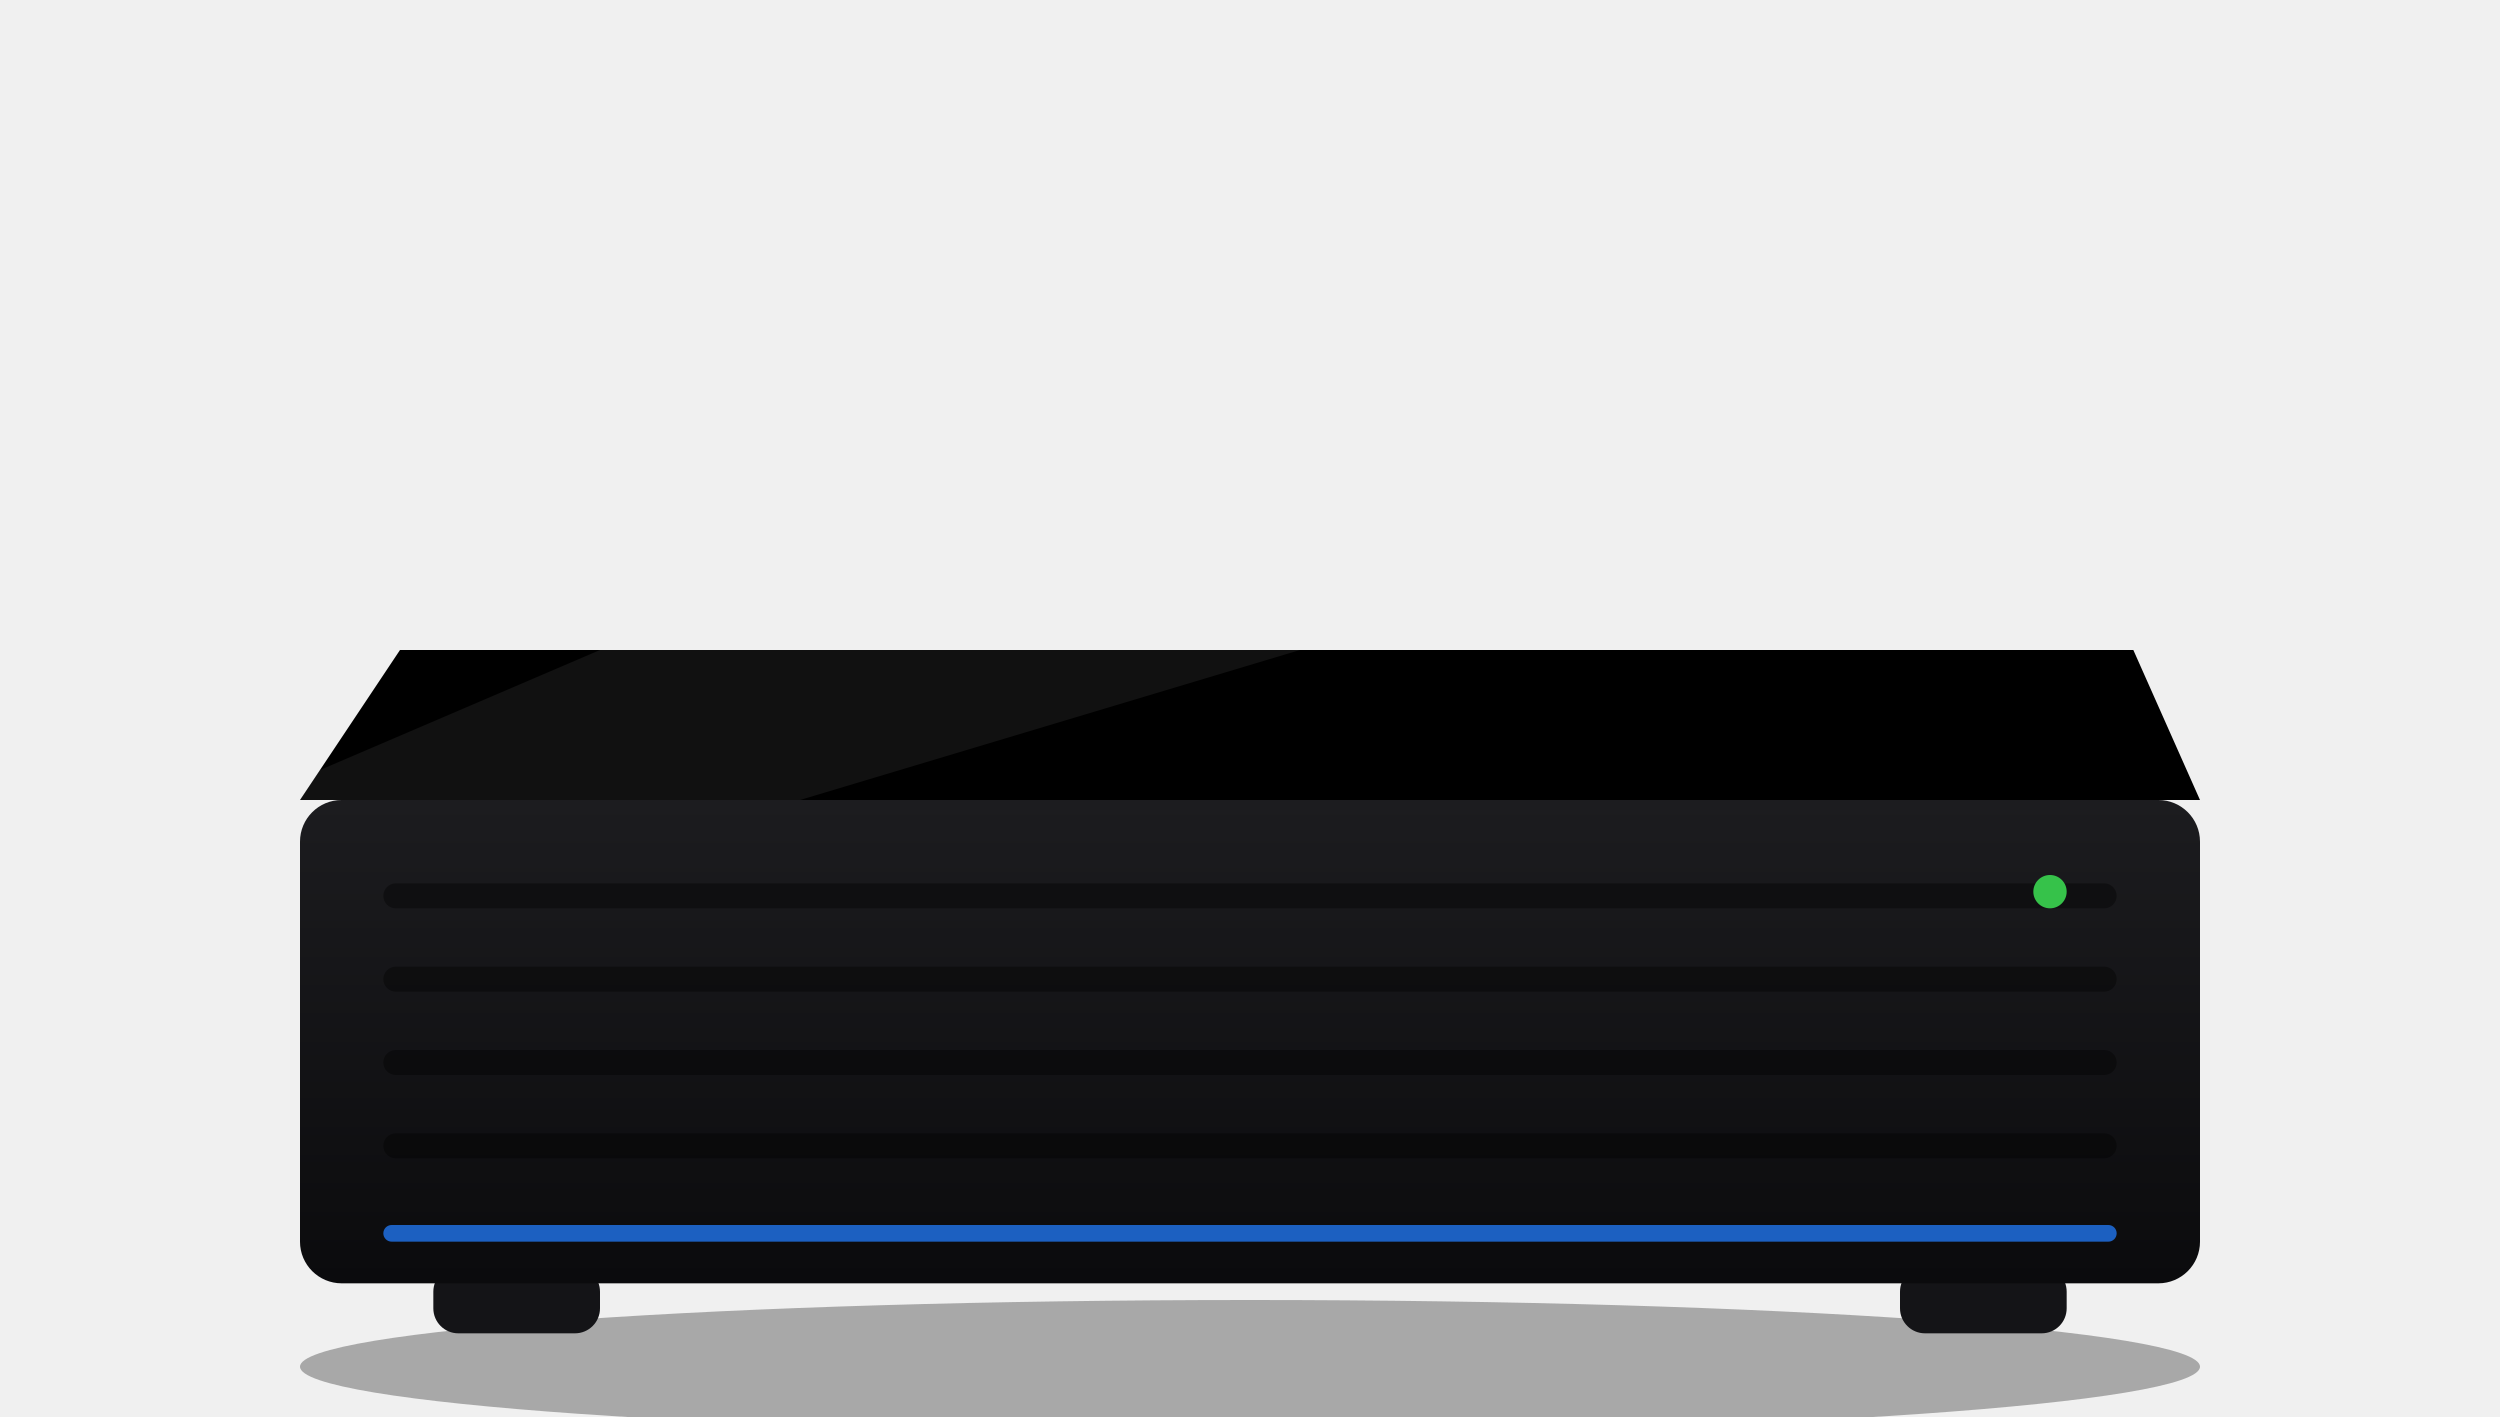
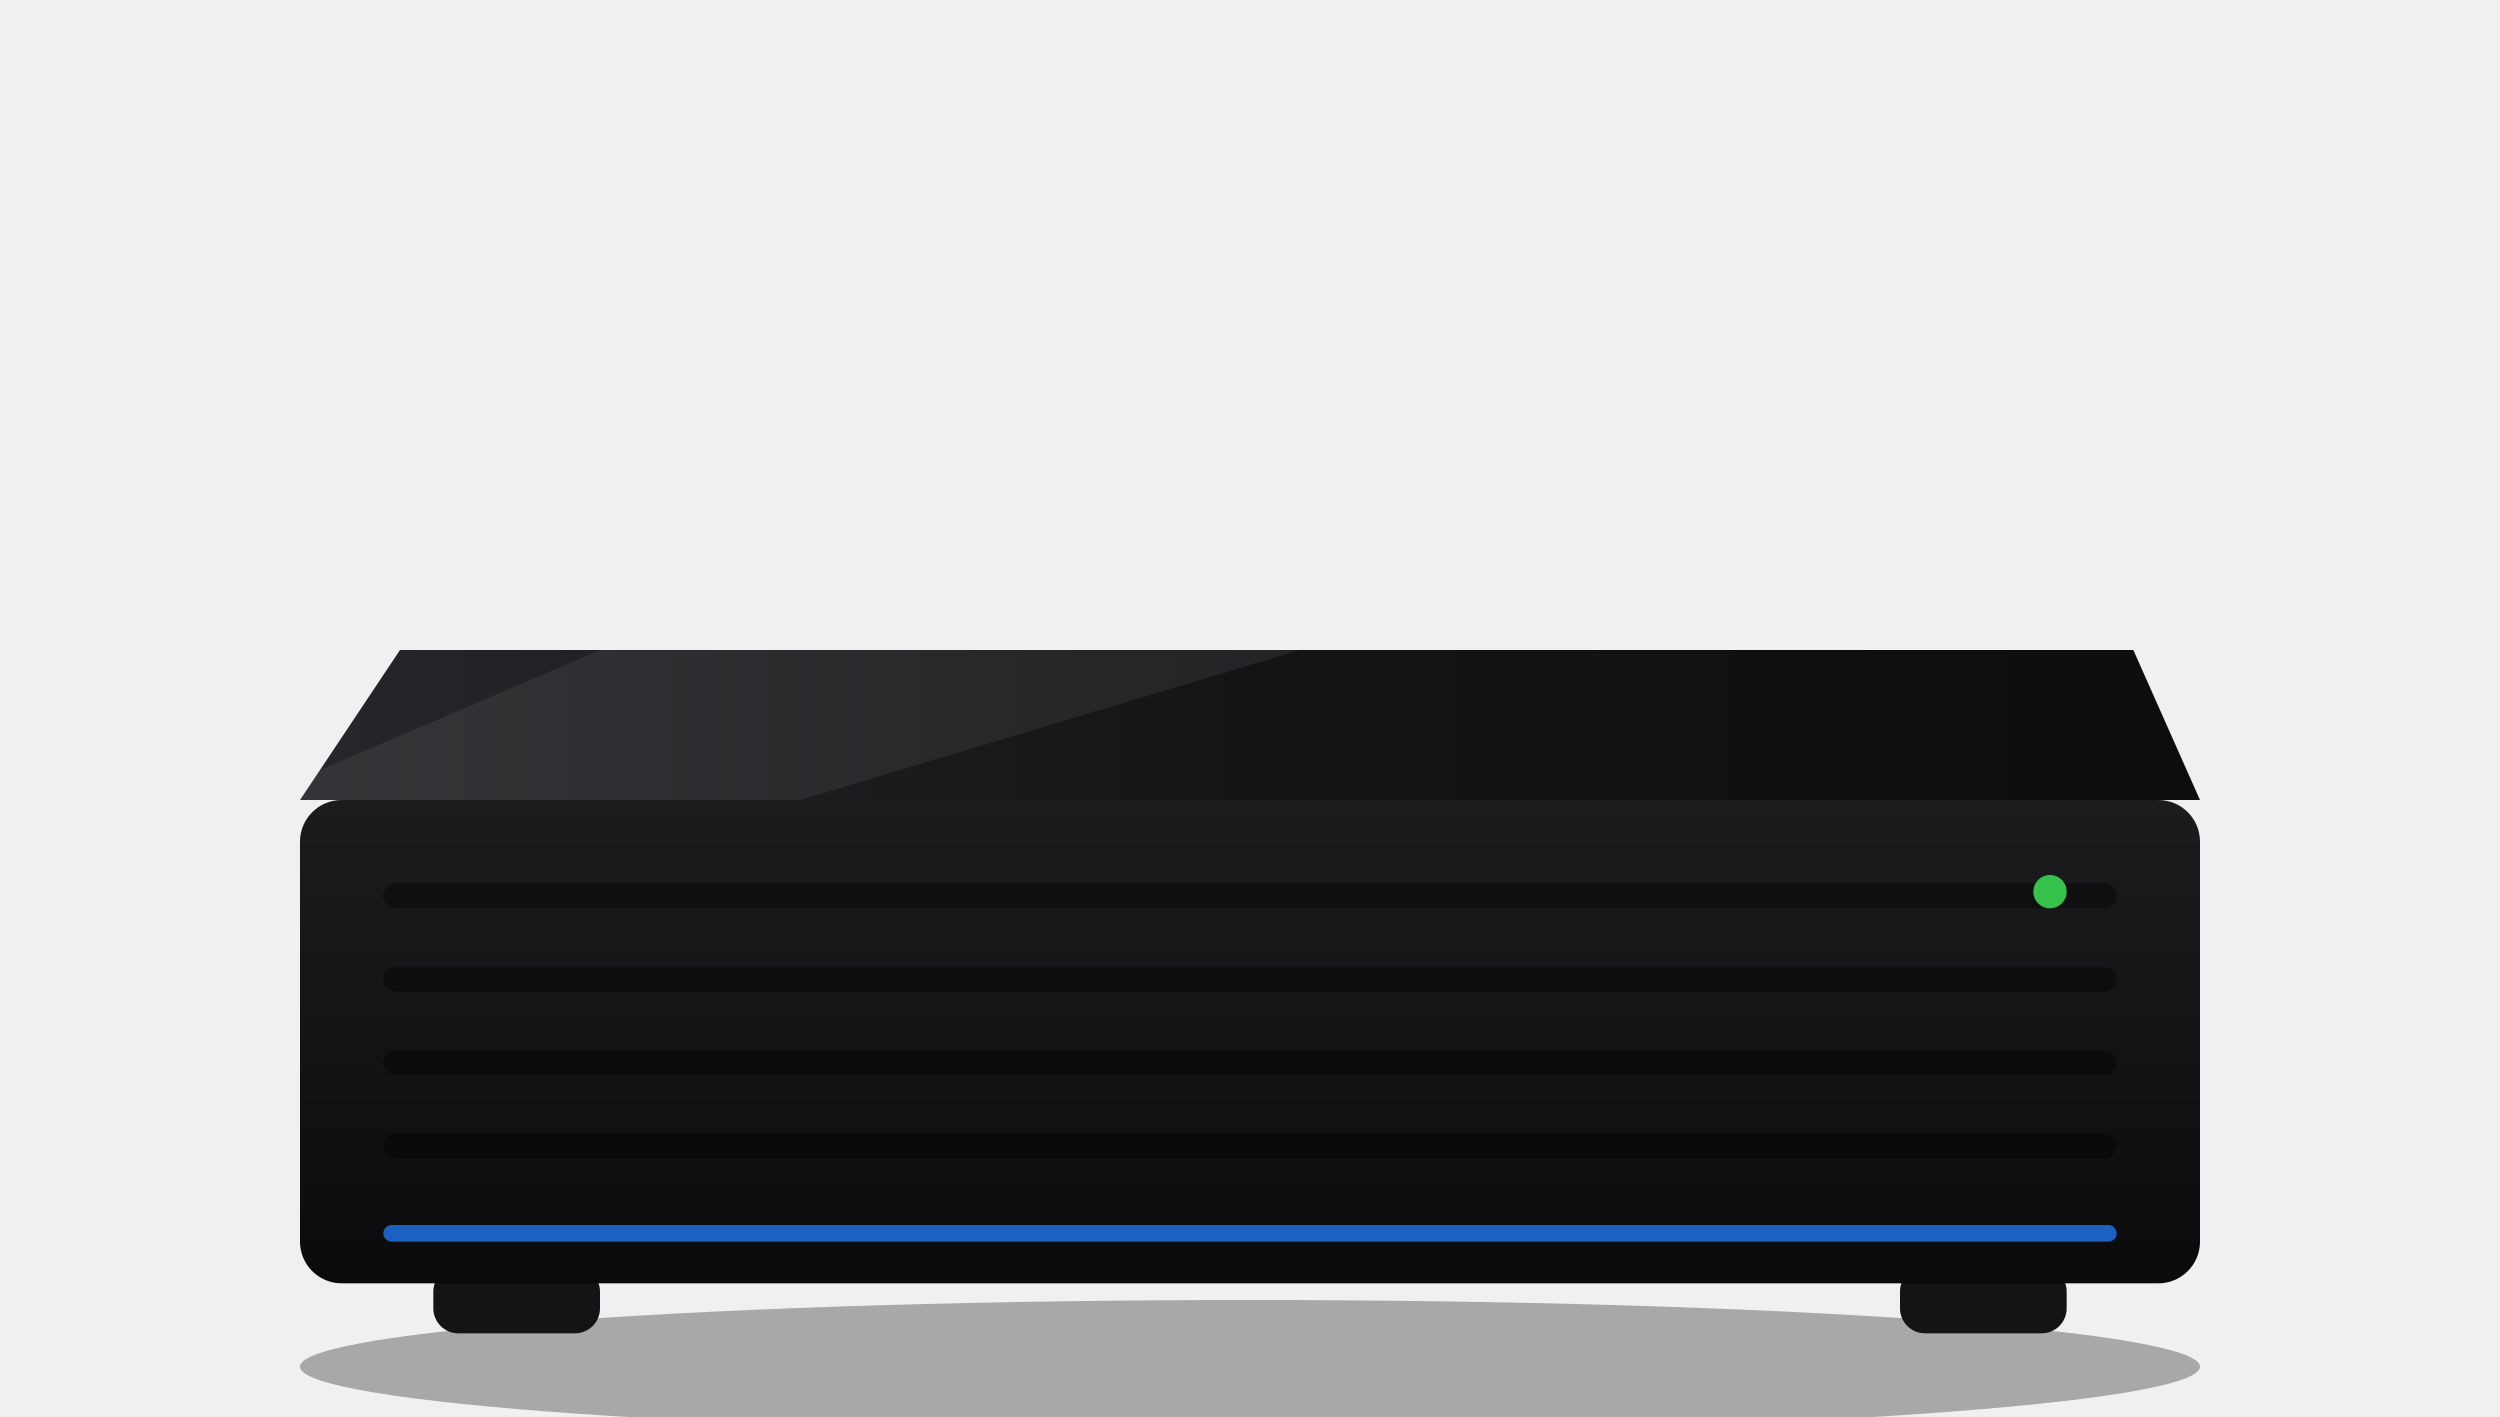
<svg xmlns="http://www.w3.org/2000/svg" viewBox="0 0 300 170">
  <defs>
-     <linearGradient id="bbm t" x1="0" y1="0" x2="1" y2="0">
+     <linearGradient id="bbmt" x1="0" y1="0" x2="1" y2="0">
      <stop offset="0" stop-color="#26272b" />
      <stop offset="0.5" stop-color="#141416" />
      <stop offset="1" stop-color="#0d0d0f" />
    </linearGradient>
    <linearGradient id="bbmf" x1="0" y1="0" x2="0" y2="1">
      <stop offset="0" stop-color="#1c1c1f" />
      <stop offset="1" stop-color="#0b0b0d" />
    </linearGradient>
  </defs>
  <ellipse cx="150" cy="164" rx="114" ry="8" opacity=".3" />
  <rect x="52" y="152" width="20" height="8" rx="3" fill="#141417" />
  <rect x="228" y="152" width="20" height="8" rx="3" fill="#141417" />
-   <path d="M48 78 H256 L264 96 H36 Z" fill="url(#bbm t)" />
+   <path d="M48 78 H256 L264 96 H36 Z" fill="url(#bbmt)" />
  <clipPath id="bbmc">
    <path d="M48 78 H256 L264 96 H36 Z" />
  </clipPath>
  <path clip-path="url(#bbmc)" d="M72 78 L156 78 L96 96 L30 96 Z" fill="#fff" opacity=".07" />
  <rect x="36" y="96" width="228" height="58" rx="5" fill="url(#bbmf)" />
  <rect x="46" y="106" width="208" height="3" rx="1.5" fill="#000" fill-opacity=".38" />
  <rect x="46" y="116" width="208" height="3" rx="1.5" fill="#000" fill-opacity=".38" />
  <rect x="46" y="126" width="208" height="3" rx="1.5" fill="#000" fill-opacity=".38" />
  <rect x="46" y="136" width="208" height="3" rx="1.5" fill="#000" fill-opacity=".38" />
  <rect x="46" y="147" width="208" height="2" rx="1" fill="#1f6fe0" opacity=".85" />
  <circle cx="246" cy="107" r="2" fill="#36c24a" />
</svg>
